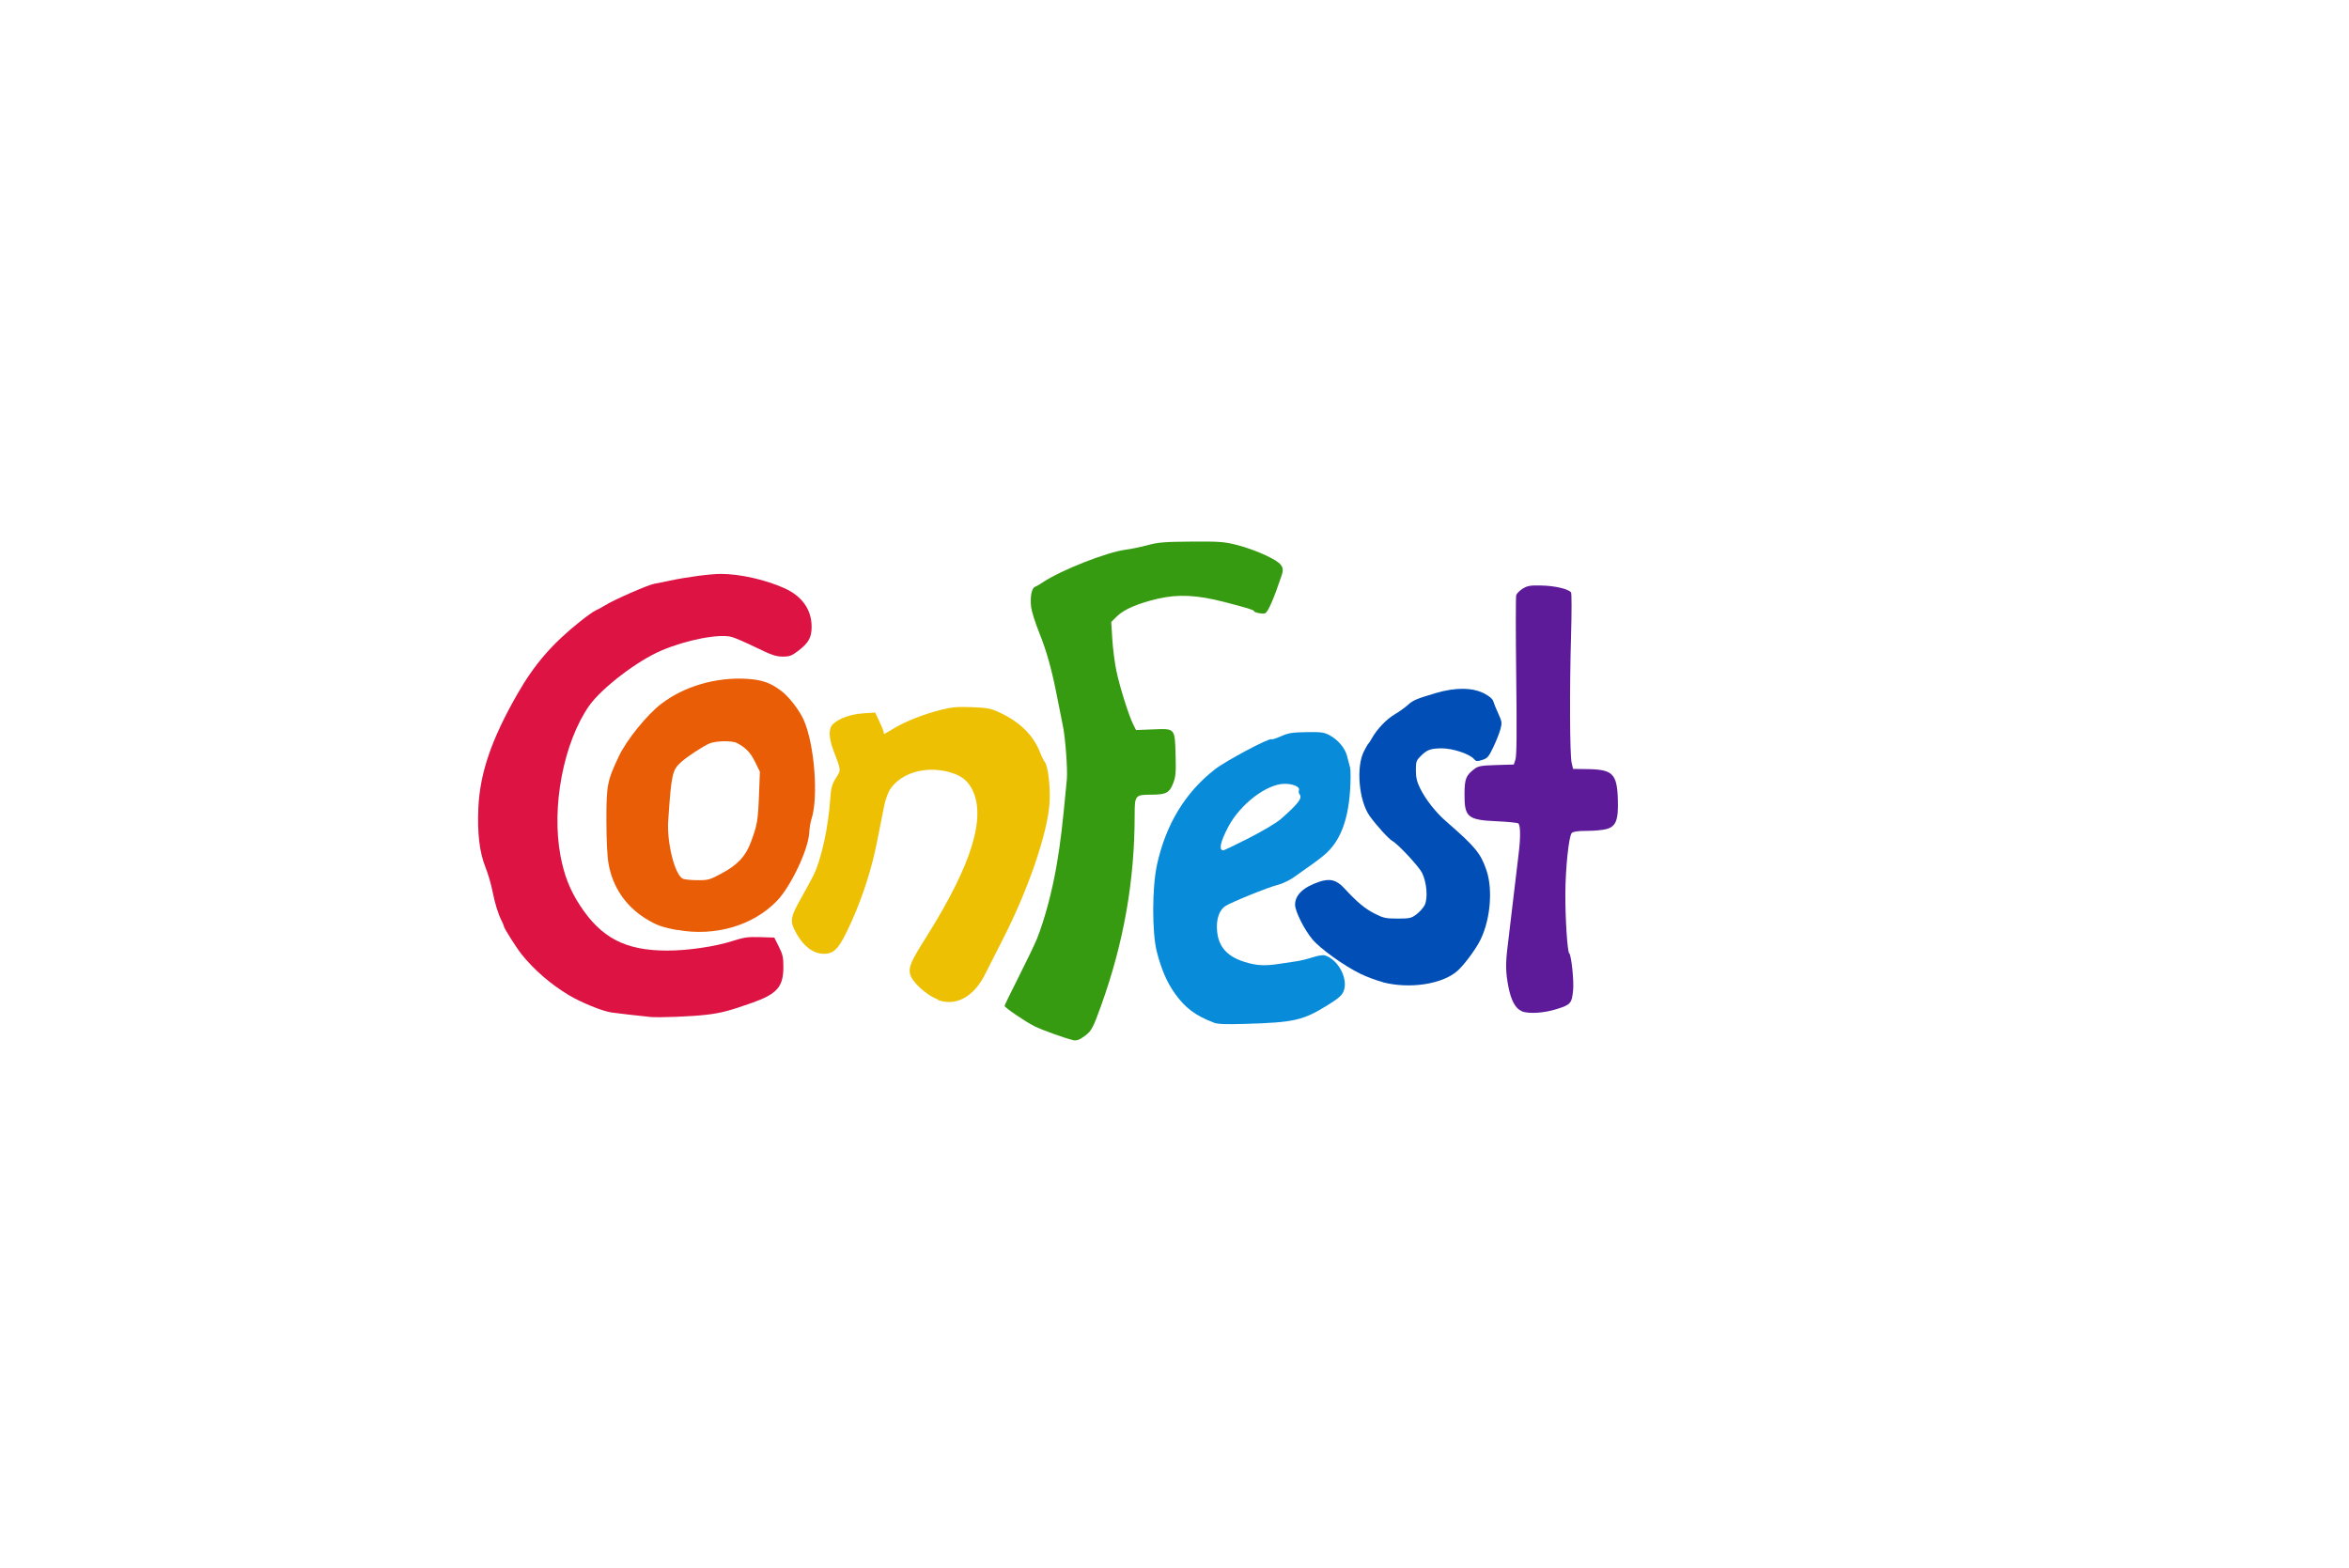
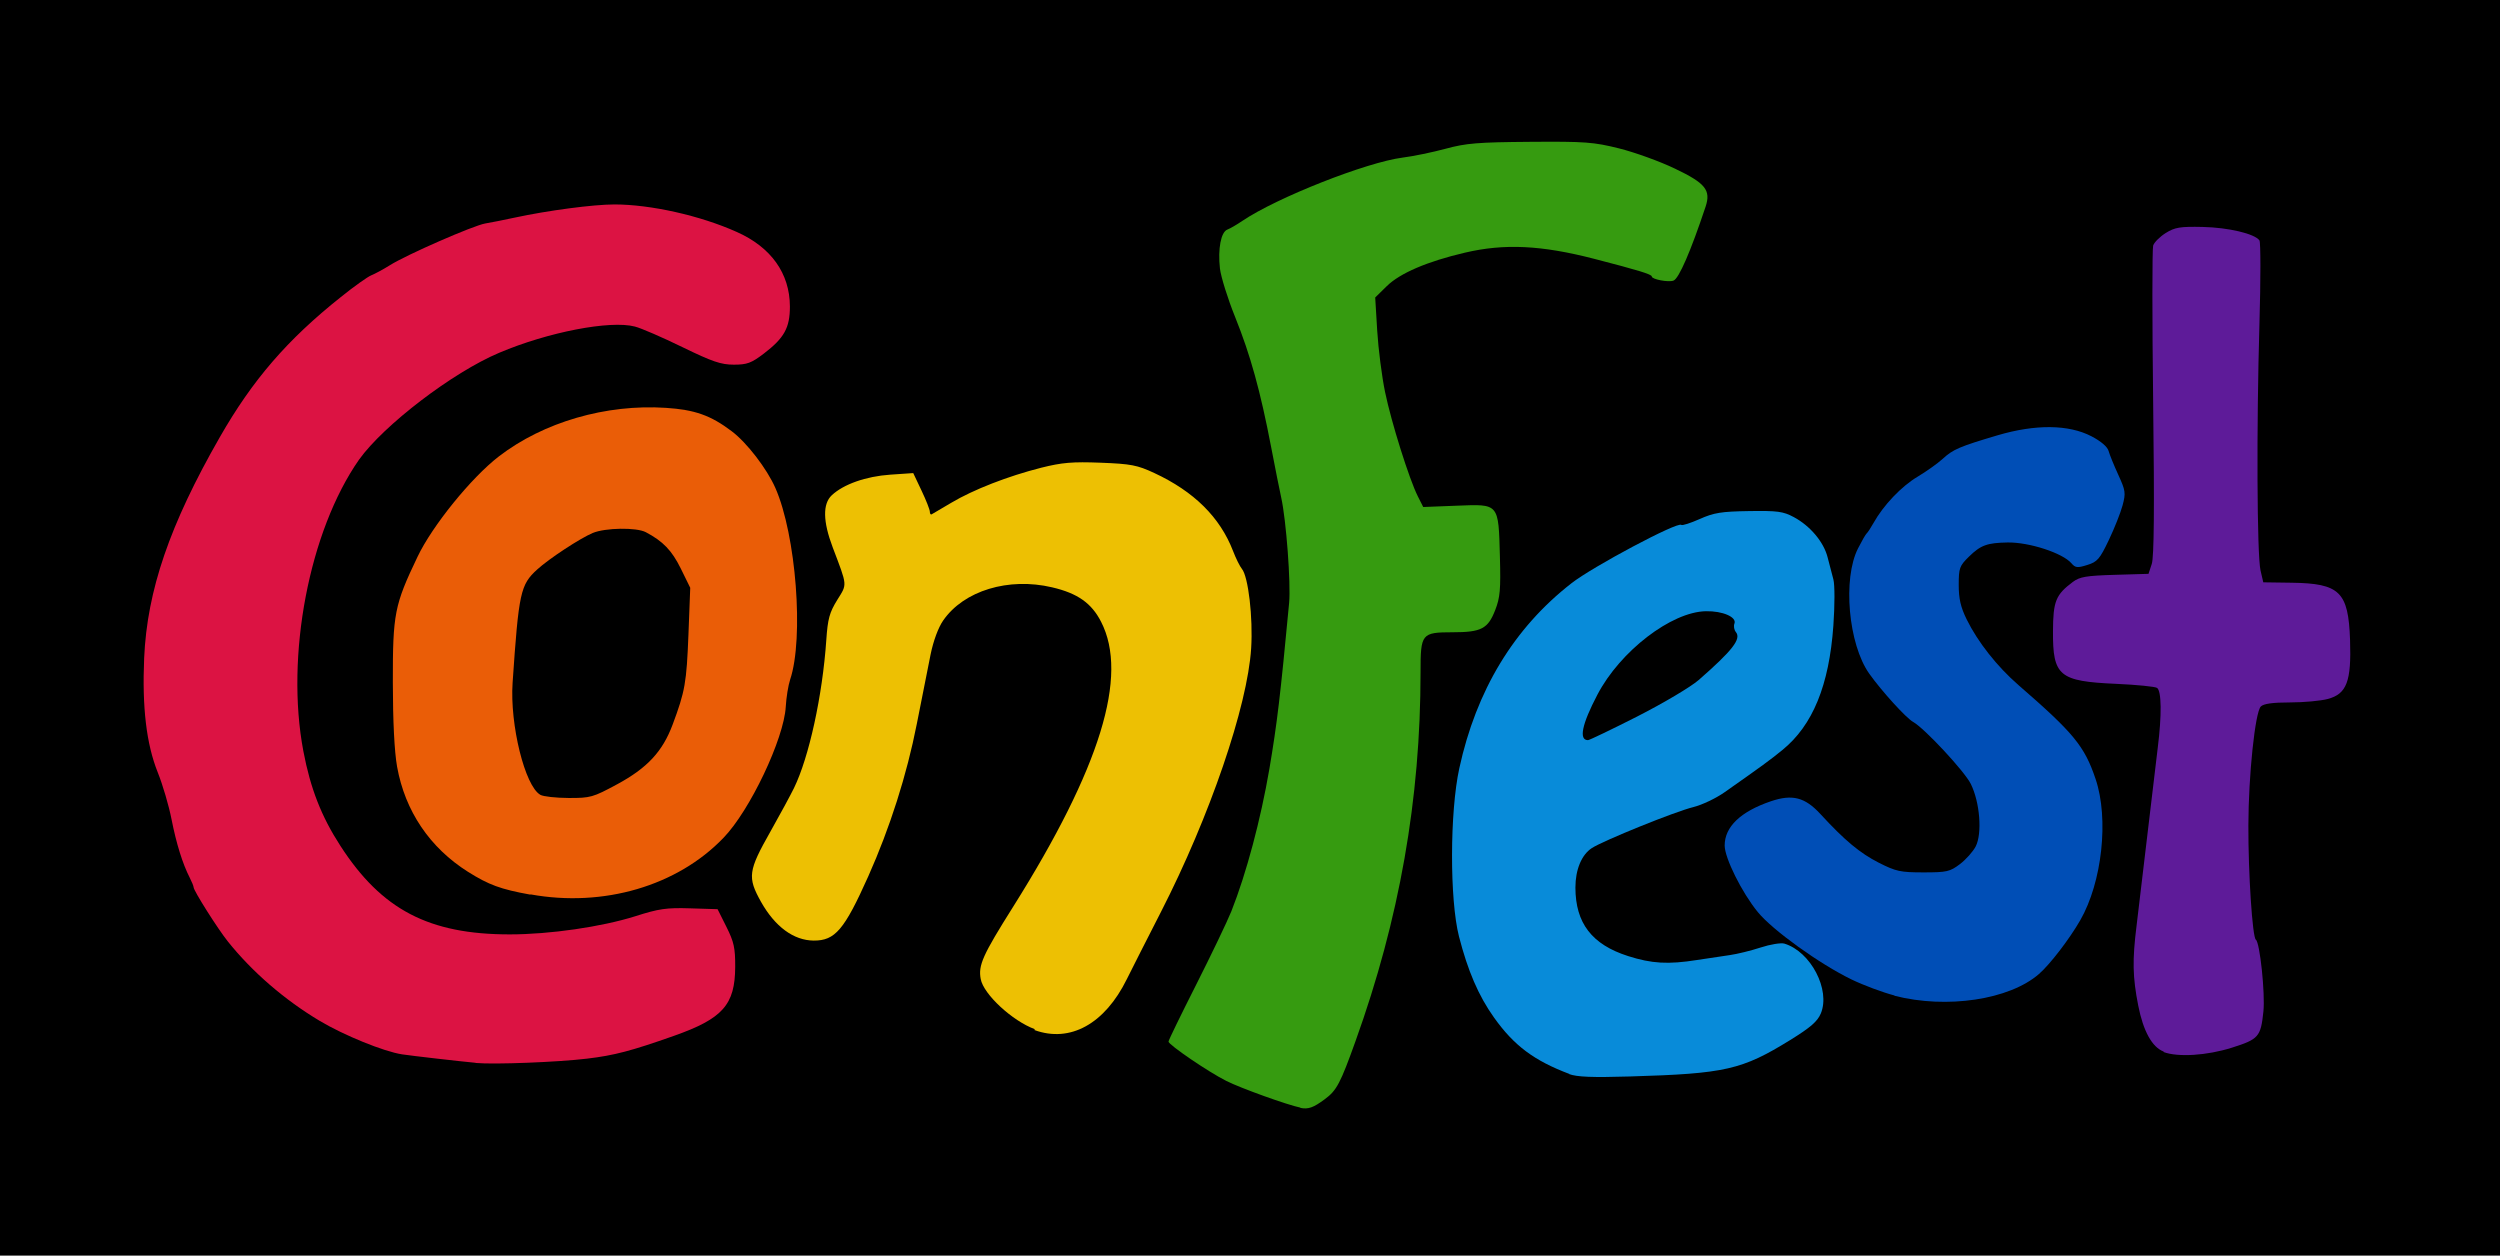
- <svg xmlns="http://www.w3.org/2000/svg" width="406mm" height="271mm" version="1.1" viewBox="0 0 406 271" xml:space="preserve">
-   <g transform="translate(120 -4.23)">
-     <path d="m42.1 177c-2-0.734-4.57-3.11-4.82-4.47-0.231-1.23 0.167-2.12 2.9-6.46 7.79-12.4 10.3-20.6 7.84-25.4-0.85-1.67-2.1-2.55-4.37-3.08-3.89-0.917-7.88 0.297-9.72 2.96-0.436 0.631-0.872 1.81-1.12 3.02-0.22 1.09-0.772 3.88-1.23 6.2-0.891 4.54-2.39 9.25-4.33 13.6-2.14 4.78-2.96 5.74-4.87 5.73-1.79-0.014-3.45-1.24-4.7-3.46-1.22-2.19-1.15-2.75 0.856-6.29 0.83-1.47 1.77-3.21 2.09-3.86 1.34-2.75 2.54-8.24 2.88-13.2 0.131-1.9 0.283-2.45 0.973-3.57 0.906-1.46 0.929-1.18-0.407-4.71-0.868-2.3-0.896-3.86-0.081-4.63 1.05-0.986 3.05-1.69 5.22-1.84l2.05-0.14 0.739 1.56c0.407 0.856 0.74 1.7 0.741 1.88 0.001 0.176 0.072 0.284 0.157 0.241 0.085-0.043 0.873-0.507 1.75-1.03 1.98-1.18 5.07-2.38 8.03-3.13 1.86-0.466 2.79-0.545 5.31-0.447 2.7 0.105 3.25 0.211 4.77 0.917 3.55 1.65 5.87 3.95 7.03 6.96 0.252 0.655 0.606 1.37 0.788 1.59 0.574 0.69 1 4.35 0.827 7.09-0.326 5.17-3.69 15-8.04 23.5-1.26 2.46-2.63 5.16-3.05 6.01-1.97 4-5.06 5.7-8.24 4.54z" fill="#edc003" />
-     <path d="m89.8 181c-3.16-1.19-4.95-2.53-6.73-5.03-1.39-1.95-2.34-4.17-3.13-7.24-0.837-3.29-0.822-11.1 0.03-15 1.51-6.94 4.86-12.5 10-16.5 1.87-1.47 9.48-5.52 9.8-5.21 0.079 0.08 0.816-0.155 1.64-0.521 1.27-0.567 1.93-0.673 4.4-0.711 2.54-0.039 3.05 0.029 3.99 0.534 1.46 0.779 2.67 2.21 3.02 3.58 0.161 0.62 0.395 1.52 0.52 1.99 0.127 0.482 0.126 2.3-3e-3 4.11-0.378 5.33-1.84 8.9-4.55 11.1-1.07 0.876-1.83 1.43-5.16 3.77-0.761 0.535-2.01 1.13-2.78 1.32-1.64 0.402-8.03 2.99-9.06 3.66-0.911 0.597-1.46 1.92-1.46 3.52 0.004 3.17 1.47 5.08 4.7 6.11 2.11 0.674 3.57 0.757 6.15 0.35 0.946-0.149 2.26-0.345 2.91-0.436 0.655-0.091 1.9-0.396 2.76-0.678s1.82-0.438 2.12-0.347c2.35 0.711 4.13 4.12 3.25 6.23-0.297 0.712-0.919 1.25-2.73 2.37-4.31 2.66-5.78 3-14.3 3.25-3.37 0.101-4.73 0.046-5.43-0.216zm6.06-31.9c2.3-1.17 4.76-2.63 5.46-3.24 3.03-2.65 3.82-3.67 3.32-4.28-0.158-0.191-0.216-0.532-0.129-0.759 0.221-0.577-1.05-1.13-2.54-1.1-3.08 0.051-7.65 3.56-9.68 7.44-1.39 2.65-1.68 4.06-0.841 4.06 0.125 0 2.11-0.955 4.41-2.12z" fill="#088bd9" />
-     <path d="m-2.93 165c-2.65-0.481-3.69-0.864-5.55-2.03-3.41-2.15-5.62-5.42-6.33-9.38-0.239-1.34-0.375-4.04-0.379-7.52-0.007-6.14 0.141-6.89 2.2-11.2 1.31-2.76 4.8-7.07 7.26-8.96 3.98-3.06 9.55-4.68 14.9-4.33 2.57 0.166 4 0.673 5.86 2.08 1.35 1.01 3.14 3.34 3.9 5.06 1.85 4.19 2.56 13.4 1.32 17.1-0.169 0.509-0.345 1.6-0.391 2.42-0.161 2.86-3.2 9.27-5.56 11.7-4.11 4.28-10.7 6.22-17.2 5.04zm7.71-9.82c2.73-1.47 4.09-2.94 4.99-5.35 1.11-2.97 1.24-3.73 1.41-8.04l0.159-4.16-0.845-1.72c-0.789-1.6-1.58-2.43-3.12-3.24-0.834-0.439-3.61-0.397-4.73 0.071-1.12 0.468-3.9 2.29-4.96 3.26-1.49 1.36-1.64 2.03-2.19 10.1-0.255 3.73 1.1 9.23 2.48 10 0.256 0.149 1.39 0.274 2.52 0.279 1.94 8e-3 2.17-0.057 4.3-1.21z" fill="#ea5d07" />
-     <path d="m-7.78 180c-1.36-0.125-5.67-0.621-6.54-0.753-1.62-0.247-5.19-1.7-7.35-2.99-3.13-1.87-6.01-4.36-8.18-7.07-0.905-1.13-3.06-4.54-3.06-4.84-8.97e-4 -0.101-0.154-0.481-0.341-0.845-0.645-1.26-1.2-3.05-1.63-5.23-0.234-1.2-0.787-3.08-1.23-4.18-1.01-2.53-1.4-5.8-1.21-10.2 0.265-6.03 2.28-11.9 6.75-19.7 2.91-5.09 6.01-8.69 10.8-12.5 1.16-0.937 2.38-1.8 2.7-1.93s1.07-0.527 1.66-0.899c1.5-0.945 7.46-3.55 8.52-3.73 0.485-0.08 1.66-0.313 2.6-0.517 2.98-0.644 7.05-1.18 8.92-1.18 3.22 6.5e-4 7.66 0.995 10.9 2.45 3.07 1.36 4.74 3.7 4.75 6.65 0.003 1.9-0.503 2.81-2.32 4.2-1.12 0.853-1.5 0.992-2.68 0.992-1.15 0-1.92-0.266-4.6-1.57-1.77-0.863-3.67-1.69-4.23-1.83-2.2-0.578-7.75 0.495-12.1 2.34-4.19 1.77-10.3 6.46-12.5 9.53-4.45 6.37-6.58 17.5-4.97 26 0.633 3.34 1.61 5.84 3.31 8.46 3.68 5.69 7.89 7.89 15.1 7.89 3.57 6e-5 8.19-0.671 11.2-1.62 2.11-0.674 2.78-0.77 4.89-0.704l2.45 0.076 0.79 1.58c0.671 1.34 0.789 1.88 0.781 3.57-0.016 3.38-1.11 4.61-5.47 6.15-3.8 1.34-5.31 1.74-7.74 2.03-2.58 0.313-8.29 0.537-9.92 0.387z" fill="#dc1343" />
-     <path d="m143 179c-1.03-0.382-1.82-1.82-2.27-4.1-0.502-2.56-0.533-4.04-0.149-7.12 0.163-1.31 0.595-4.94 0.96-8.07 0.365-3.13 0.783-6.64 0.93-7.81 0.367-2.91 0.34-5.08-0.065-5.34-0.182-0.118-1.82-0.28-3.64-0.361-5.1-0.226-5.66-0.692-5.64-4.7 0.011-2.67 0.247-3.25 1.77-4.39 0.616-0.461 1.2-0.559 3.74-0.634l3.01-0.089 0.291-0.882c0.205-0.622 0.242-4.86 0.125-14.4-0.091-7.43-0.091-13.7 3.8e-4 -14 0.092-0.289 0.597-0.791 1.12-1.12 0.822-0.508 1.28-0.584 3.29-0.541 2.3 0.049 4.65 0.608 5.07 1.2 0.115 0.165 0.115 3.51 0 7.44-0.27 9.2-0.22 20.6 0.096 22l0.247 1.06 2.52 0.036c4.31 0.061 5.07 0.804 5.22 5.11 0.126 3.69-0.296 4.81-1.99 5.26-0.633 0.169-2.15 0.308-3.38 0.308-1.53 0-2.34 0.113-2.59 0.362-0.507 0.507-1.1 6.12-1.11 10.6-0.016 4.24 0.36 9.99 0.666 10.2 0.362 0.239 0.842 4.81 0.674 6.41-0.236 2.26-0.424 2.47-2.83 3.23-2.21 0.697-4.79 0.861-6.07 0.384z" fill="#5e1b99" />
-     <path d="m119 174c-1.05-0.271-2.77-0.913-3.84-1.43-2.85-1.38-7.05-4.4-8.37-6.02-1.42-1.74-2.95-4.82-2.95-5.93 0-1.67 1.42-3.03 4.13-3.95 1.9-0.645 3.03-0.355 4.4 1.13 2.19 2.38 3.53 3.49 5.21 4.35 1.54 0.78 1.93 0.867 3.99 0.867 2.09 0 2.36-0.062 3.26-0.741 0.535-0.408 1.16-1.11 1.4-1.57 0.598-1.16 0.378-3.95-0.44-5.59-0.559-1.12-4.13-4.96-5.14-5.52-0.631-0.353-2.8-2.74-3.91-4.3-1.87-2.63-2.39-8.49-0.994-11.2 0.331-0.652 0.675-1.25 0.764-1.32 0.09-0.073 0.363-0.489 0.607-0.926 0.882-1.58 2.49-3.27 3.92-4.12 0.8-0.477 1.81-1.2 2.25-1.6 0.922-0.848 1.49-1.09 4.89-2.1 3.39-1 6.34-0.974 8.38 0.086 0.852 0.443 1.43 0.939 1.53 1.31 0.09 0.33 0.48 1.29 0.866 2.13 0.646 1.41 0.676 1.62 0.382 2.72-0.176 0.657-0.727 2.05-1.23 3.1-0.804 1.69-1.02 1.94-1.92 2.22-0.881 0.276-1.06 0.258-1.41-0.147-0.785-0.919-3.77-1.89-5.69-1.86-1.84 0.033-2.4 0.236-3.45 1.26-0.85 0.832-0.917 1.02-0.917 2.53 0 1.23 0.173 1.98 0.709 3.07 0.993 2.02 2.72 4.21 4.62 5.86 4.93 4.28 5.89 5.44 6.88 8.38 1.2 3.55 0.581 9.21-1.37 12.6-0.952 1.66-2.69 3.93-3.68 4.79-2.64 2.3-8.23 3.14-12.9 1.94z" fill="#004eb6" />
-     <path d="m65.4 184c-1.12-0.223-5.35-1.74-6.61-2.38-1.61-0.805-5.16-3.23-5.16-3.51 0-0.114 1.11-2.39 2.46-5.06 1.35-2.67 2.77-5.63 3.15-6.57 1.34-3.39 2.61-8.15 3.39-12.7 0.685-4.04 0.979-6.51 1.76-14.8 0.163-1.74-0.265-7.43-0.705-9.39-0.131-0.582-0.535-2.61-0.897-4.5-0.962-5.02-1.85-8.22-3.21-11.6-0.664-1.64-1.27-3.59-1.36-4.34-0.194-1.76 0.09-3.25 0.66-3.47 0.247-0.094 0.846-0.441 1.33-0.771 3.09-2.09 11.1-5.24 14.3-5.65 0.946-0.118 2.67-0.474 3.84-0.791 1.82-0.495 2.88-0.582 7.54-0.617 4.91-0.037 5.66 0.019 7.94 0.588 1.38 0.346 3.62 1.15 4.97 1.8 2.73 1.3 3.23 1.92 2.74 3.4-1.33 3.99-2.38 6.41-2.86 6.59-0.449 0.172-1.94-0.11-1.94-0.368 0-0.19-1.2-0.557-5.16-1.58-4.69-1.21-7.99-1.37-11.5-0.545-3.37 0.788-5.8 1.83-6.98 2.99l-1.03 1.01 0.179 2.96c0.099 1.63 0.414 4.09 0.7 5.47 0.565 2.73 2.15 7.76 2.92 9.3l0.485 0.959 2.99-0.117c3.8-0.149 3.72-0.245 3.85 4.55 0.08 2.92 0.017 3.64-0.419 4.76-0.647 1.67-1.24 1.98-3.8 1.98-2.78 5e-3 -2.86 0.112-2.86 3.57 0 11.3-1.88 22-5.8 32.9-1.35 3.77-1.68 4.4-2.74 5.18-1.02 0.757-1.47 0.917-2.18 0.776z" fill="#369b10" />
-   </g>
+ <svg xmlns="http://www.w3.org/2000/svg" id="confest-logo" width="223mm" height="112mm" version="1.1" viewBox="0 0 223 112" xml:space="preserve">
+   <rect width="223" height="112" fill="param(fill) #ffffff" fill-opacity="param(fill-opacity) 0" stroke="param(outline) #000000" stroke-opacity="param(outline-opacity) 0" stroke-width="param(outline-width) 1" />
+   <path d="m92.3 91.8c-2-0.734-4.57-3.11-4.82-4.47-0.231-1.23 0.167-2.12 2.9-6.46 7.79-12.4 10.3-20.6 7.84-25.4-0.85-1.67-2.1-2.55-4.37-3.08-3.89-0.917-7.88 0.297-9.72 2.96-0.436 0.631-0.872 1.81-1.12 3.02-0.22 1.09-0.772 3.88-1.23 6.2-0.891 4.54-2.39 9.25-4.33 13.6-2.14 4.78-2.96 5.74-4.87 5.73-1.79-0.014-3.45-1.24-4.7-3.46-1.22-2.19-1.15-2.75 0.856-6.29 0.83-1.47 1.77-3.21 2.09-3.86 1.34-2.75 2.54-8.24 2.88-13.2 0.131-1.9 0.283-2.45 0.973-3.57 0.906-1.46 0.929-1.18-0.407-4.71-0.868-2.3-0.896-3.86-0.081-4.63 1.05-0.986 3.05-1.69 5.22-1.84l2.05-0.14 0.739 1.56c0.407 0.856 0.74 1.7 0.741 1.88 0.001 0.176 0.072 0.284 0.157 0.241 0.085-0.043 0.873-0.507 1.75-1.03 1.98-1.18 5.07-2.38 8.03-3.13 1.86-0.466 2.79-0.545 5.31-0.447 2.7 0.105 3.25 0.211 4.77 0.917 3.55 1.65 5.87 3.95 7.03 6.96 0.252 0.655 0.606 1.37 0.788 1.59 0.574 0.69 1 4.35 0.827 7.09-0.326 5.17-3.69 15-8.04 23.5-1.26 2.46-2.63 5.16-3.05 6.01-1.97 4-5.06 5.7-8.24 4.54z" fill="#edc003" />
+   <path d="m140 95.8c-3.16-1.19-4.95-2.53-6.73-5.03-1.39-1.95-2.34-4.17-3.13-7.24-0.837-3.29-0.822-11.1 0.03-15 1.51-6.94 4.86-12.5 10-16.5 1.87-1.47 9.48-5.52 9.8-5.21 0.079 0.08 0.816-0.155 1.64-0.521 1.27-0.567 1.93-0.673 4.4-0.711 2.54-0.039 3.05 0.029 3.99 0.534 1.46 0.779 2.67 2.21 3.02 3.58 0.161 0.62 0.395 1.52 0.52 1.99 0.127 0.482 0.126 2.3-3e-3 4.11-0.378 5.33-1.84 8.9-4.55 11.1-1.07 0.876-1.83 1.43-5.16 3.77-0.761 0.535-2.01 1.13-2.78 1.32-1.64 0.402-8.03 2.99-9.06 3.66-0.911 0.597-1.46 1.92-1.46 3.52 4e-3 3.17 1.47 5.08 4.7 6.11 2.11 0.674 3.57 0.757 6.15 0.35 0.946-0.149 2.26-0.345 2.91-0.436 0.655-0.091 1.9-0.396 2.76-0.678s1.82-0.438 2.12-0.347c2.35 0.711 4.13 4.12 3.25 6.23-0.297 0.712-0.919 1.25-2.73 2.37-4.31 2.66-5.78 3-14.3 3.25-3.37 0.101-4.73 0.046-5.43-0.216zm6.06-31.9c2.3-1.17 4.76-2.63 5.46-3.24 3.03-2.65 3.82-3.67 3.32-4.28-0.158-0.191-0.216-0.532-0.129-0.759 0.221-0.577-1.05-1.13-2.54-1.1-3.08 0.051-7.65 3.56-9.68 7.44-1.39 2.65-1.68 4.06-0.841 4.06 0.125 0 2.11-0.955 4.41-2.12z" fill="#088bd9" />
+   <path d="m47.3 79.8c-2.65-0.481-3.69-0.864-5.55-2.03-3.41-2.15-5.62-5.42-6.33-9.38-0.239-1.34-0.375-4.04-0.379-7.52-0.007-6.14 0.141-6.89 2.2-11.2 1.31-2.76 4.8-7.07 7.26-8.96 3.98-3.06 9.55-4.68 14.9-4.33 2.57 0.166 4 0.673 5.86 2.08 1.35 1.01 3.14 3.34 3.9 5.06 1.85 4.19 2.56 13.4 1.32 17.1-0.169 0.509-0.345 1.6-0.391 2.42-0.161 2.86-3.2 9.27-5.56 11.7-4.11 4.28-10.7 6.22-17.2 5.04zm7.71-9.82c2.73-1.47 4.09-2.94 4.99-5.35 1.11-2.97 1.24-3.73 1.41-8.04l0.159-4.16-0.845-1.72c-0.789-1.6-1.58-2.43-3.12-3.24-0.834-0.439-3.61-0.397-4.73 0.071-1.12 0.468-3.9 2.29-4.96 3.26-1.49 1.36-1.64 2.03-2.19 10.1-0.255 3.73 1.1 9.23 2.48 10 0.256 0.149 1.39 0.274 2.52 0.279 1.94 8e-3 2.17-0.057 4.3-1.21z" fill="#ea5d07" />
+   <path d="m42.4 94.8c-1.36-0.125-5.67-0.621-6.54-0.753-1.62-0.247-5.19-1.7-7.35-2.99-3.13-1.87-6.01-4.36-8.18-7.07-0.905-1.13-3.06-4.54-3.06-4.84-8.97e-4 -0.101-0.154-0.481-0.341-0.845-0.645-1.26-1.2-3.05-1.63-5.23-0.234-1.2-0.787-3.08-1.23-4.18-1.01-2.53-1.4-5.8-1.21-10.2 0.265-6.03 2.28-11.9 6.75-19.7 2.91-5.09 6.01-8.69 10.8-12.5 1.16-0.937 2.38-1.8 2.7-1.93s1.07-0.527 1.66-0.899c1.5-0.945 7.46-3.55 8.52-3.73 0.485-0.08 1.66-0.313 2.6-0.517 2.98-0.644 7.05-1.18 8.92-1.18 3.22 6.5e-4 7.66 0.995 10.9 2.45 3.07 1.36 4.74 3.7 4.75 6.65 0.003 1.9-0.503 2.81-2.32 4.2-1.12 0.853-1.5 0.992-2.68 0.992-1.15 0-1.92-0.266-4.6-1.57-1.77-0.863-3.67-1.69-4.23-1.83-2.2-0.578-7.75 0.495-12.1 2.34-4.19 1.77-10.3 6.46-12.5 9.53-4.45 6.37-6.58 17.5-4.97 26 0.633 3.34 1.61 5.84 3.31 8.46 3.68 5.69 7.89 7.89 15.1 7.89 3.57 6e-5 8.19-0.671 11.2-1.62 2.11-0.674 2.78-0.77 4.89-0.704l2.45 0.076 0.79 1.58c0.671 1.34 0.789 1.88 0.781 3.57-0.016 3.38-1.11 4.61-5.47 6.15-3.8 1.34-5.31 1.74-7.74 2.03-2.58 0.313-8.29 0.537-9.92 0.387z" fill="#dc1343" />
+   <path d="m193 93.8c-1.03-0.382-1.82-1.82-2.27-4.1-0.502-2.56-0.533-4.04-0.149-7.12 0.163-1.31 0.595-4.94 0.96-8.07s0.783-6.64 0.93-7.81c0.367-2.91 0.34-5.08-0.065-5.34-0.182-0.118-1.82-0.28-3.64-0.361-5.1-0.226-5.66-0.692-5.64-4.7 0.011-2.67 0.247-3.25 1.77-4.39 0.616-0.461 1.2-0.559 3.74-0.634l3.01-0.089 0.291-0.882c0.205-0.622 0.242-4.86 0.125-14.4-0.091-7.43-0.091-13.7 3.8e-4 -14 0.092-0.289 0.597-0.791 1.12-1.12 0.822-0.508 1.28-0.584 3.29-0.541 2.3 0.049 4.65 0.608 5.07 1.2 0.115 0.165 0.115 3.51 0 7.44-0.27 9.2-0.22 20.6 0.096 22l0.247 1.06 2.52 0.036c4.31 0.061 5.07 0.804 5.22 5.11 0.126 3.69-0.296 4.81-1.99 5.26-0.633 0.169-2.15 0.308-3.38 0.308-1.53 0-2.34 0.113-2.59 0.362-0.507 0.507-1.1 6.12-1.11 10.6-0.016 4.24 0.36 9.99 0.666 10.2 0.362 0.239 0.842 4.81 0.674 6.41-0.236 2.26-0.424 2.47-2.83 3.23-2.21 0.697-4.79 0.861-6.07 0.384z" fill="#5e1b99" />
+   <path d="m169 88.8c-1.05-0.271-2.77-0.913-3.84-1.43-2.85-1.38-7.05-4.4-8.37-6.02-1.42-1.74-2.95-4.82-2.95-5.93 0-1.67 1.42-3.03 4.13-3.95 1.9-0.645 3.03-0.355 4.4 1.13 2.19 2.38 3.53 3.49 5.21 4.35 1.54 0.78 1.93 0.867 3.99 0.867 2.09 0 2.36-0.062 3.26-0.741 0.535-0.408 1.16-1.11 1.4-1.57 0.598-1.16 0.378-3.95-0.44-5.59-0.559-1.12-4.13-4.96-5.14-5.52-0.631-0.353-2.8-2.74-3.91-4.3-1.87-2.63-2.39-8.49-0.994-11.2 0.331-0.652 0.675-1.25 0.764-1.32 0.09-0.073 0.363-0.489 0.607-0.926 0.882-1.58 2.49-3.27 3.92-4.12 0.8-0.477 1.81-1.2 2.25-1.6 0.922-0.848 1.49-1.09 4.89-2.1 3.39-1 6.34-0.974 8.38 0.086 0.852 0.443 1.43 0.939 1.53 1.31 0.09 0.33 0.48 1.29 0.866 2.13 0.646 1.41 0.676 1.62 0.382 2.72-0.176 0.657-0.727 2.05-1.23 3.1-0.804 1.69-1.02 1.94-1.92 2.22-0.881 0.276-1.06 0.258-1.41-0.147-0.785-0.919-3.77-1.89-5.69-1.86-1.84 0.033-2.4 0.236-3.45 1.26-0.85 0.832-0.917 1.02-0.917 2.53 0 1.23 0.173 1.98 0.709 3.07 0.993 2.02 2.72 4.21 4.62 5.86 4.93 4.28 5.89 5.44 6.88 8.38 1.2 3.55 0.581 9.21-1.37 12.6-0.952 1.66-2.69 3.93-3.68 4.79-2.64 2.3-8.23 3.14-12.9 1.94z" fill="#004eb6" />
+   <path d="m116 98.8c-1.12-0.223-5.35-1.74-6.61-2.38-1.61-0.805-5.16-3.23-5.16-3.51 0-0.114 1.11-2.39 2.46-5.06s2.77-5.63 3.15-6.57c1.34-3.39 2.61-8.15 3.39-12.7 0.685-4.04 0.979-6.51 1.76-14.8 0.163-1.74-0.265-7.43-0.705-9.39-0.131-0.582-0.535-2.61-0.897-4.5-0.962-5.02-1.85-8.22-3.21-11.6-0.664-1.64-1.27-3.59-1.36-4.34-0.194-1.76 0.09-3.25 0.66-3.47 0.247-0.094 0.846-0.441 1.33-0.771 3.09-2.09 11.1-5.24 14.3-5.65 0.946-0.118 2.67-0.474 3.84-0.791 1.82-0.495 2.88-0.582 7.54-0.617 4.91-0.037 5.66 0.019 7.94 0.588 1.38 0.346 3.62 1.15 4.97 1.8 2.73 1.3 3.23 1.92 2.74 3.4-1.33 3.99-2.38 6.41-2.86 6.59-0.449 0.172-1.94-0.11-1.94-0.368 0-0.19-1.2-0.557-5.16-1.58-4.69-1.21-7.99-1.37-11.5-0.545-3.37 0.788-5.8 1.83-6.98 2.99l-1.03 1.01 0.179 2.96c0.099 1.63 0.414 4.09 0.7 5.47 0.565 2.73 2.15 7.76 2.92 9.3l0.485 0.959 2.99-0.117c3.8-0.149 3.72-0.245 3.85 4.55 0.08 2.92 0.017 3.64-0.419 4.76-0.647 1.67-1.24 1.98-3.8 1.98-2.78 5e-3 -2.86 0.112-2.86 3.57 0 11.3-1.88 22-5.8 32.9-1.35 3.77-1.68 4.4-2.74 5.18-1.02 0.757-1.47 0.917-2.18 0.776z" fill="#369b10" />
</svg>
